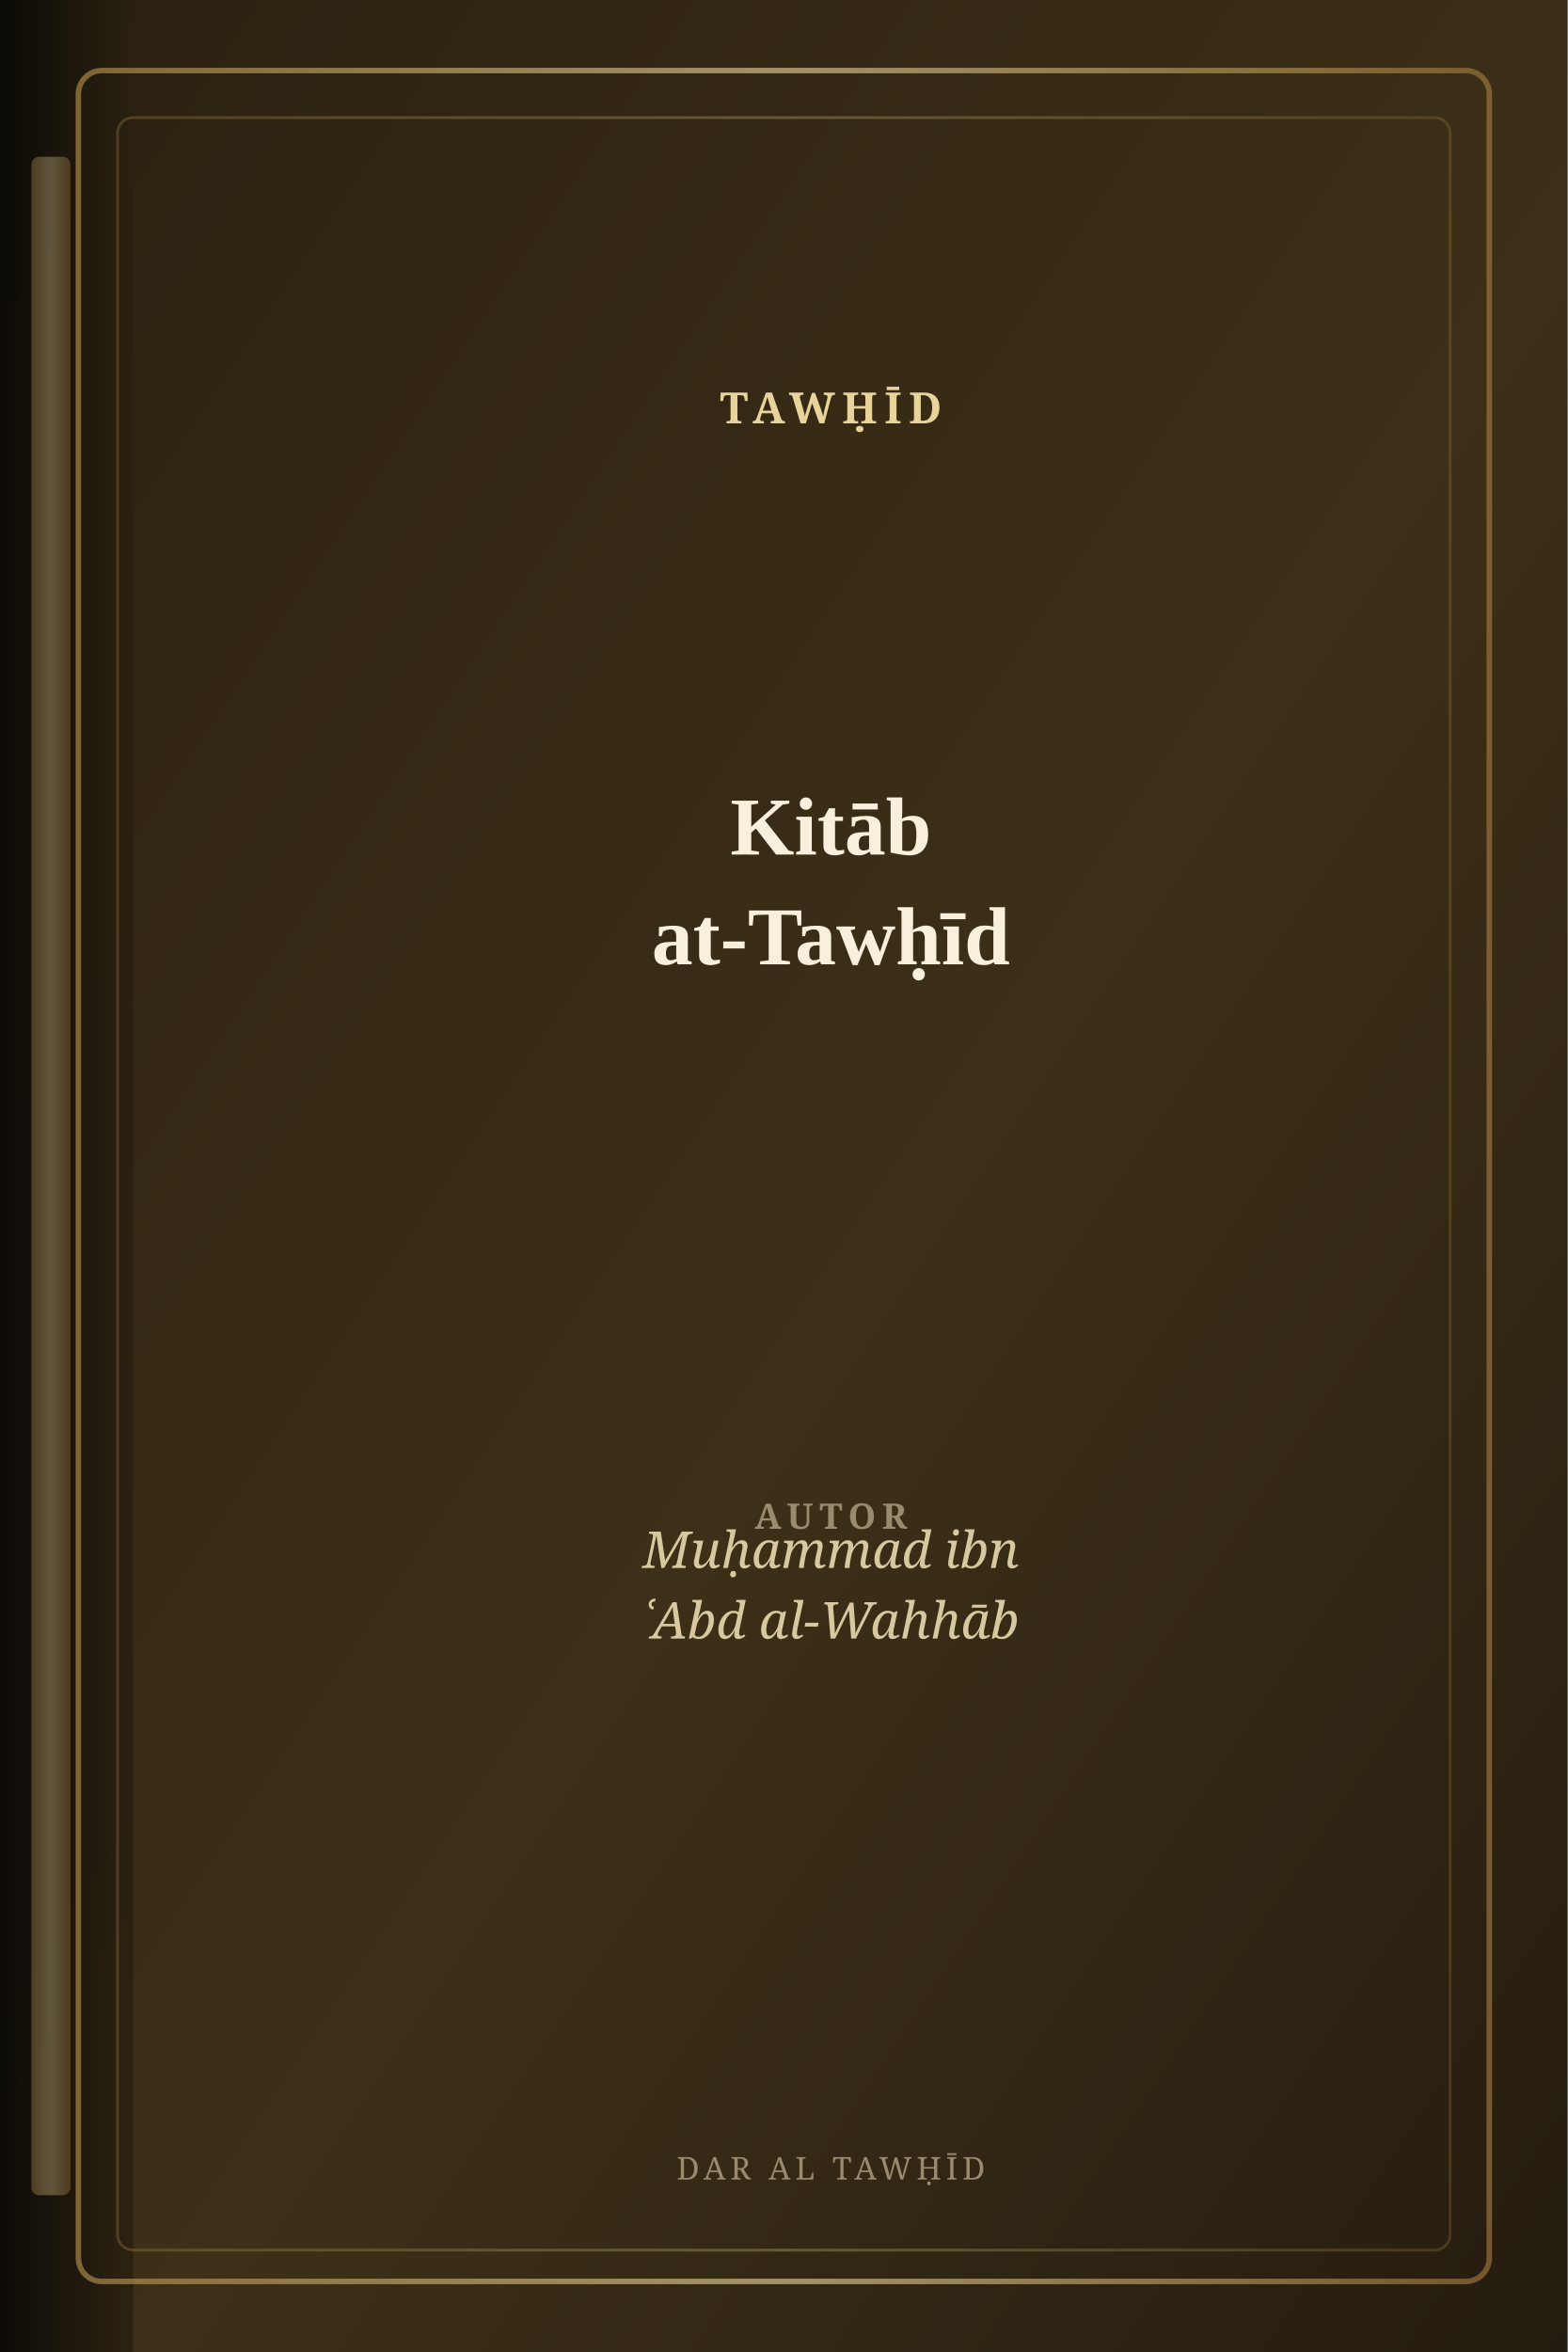
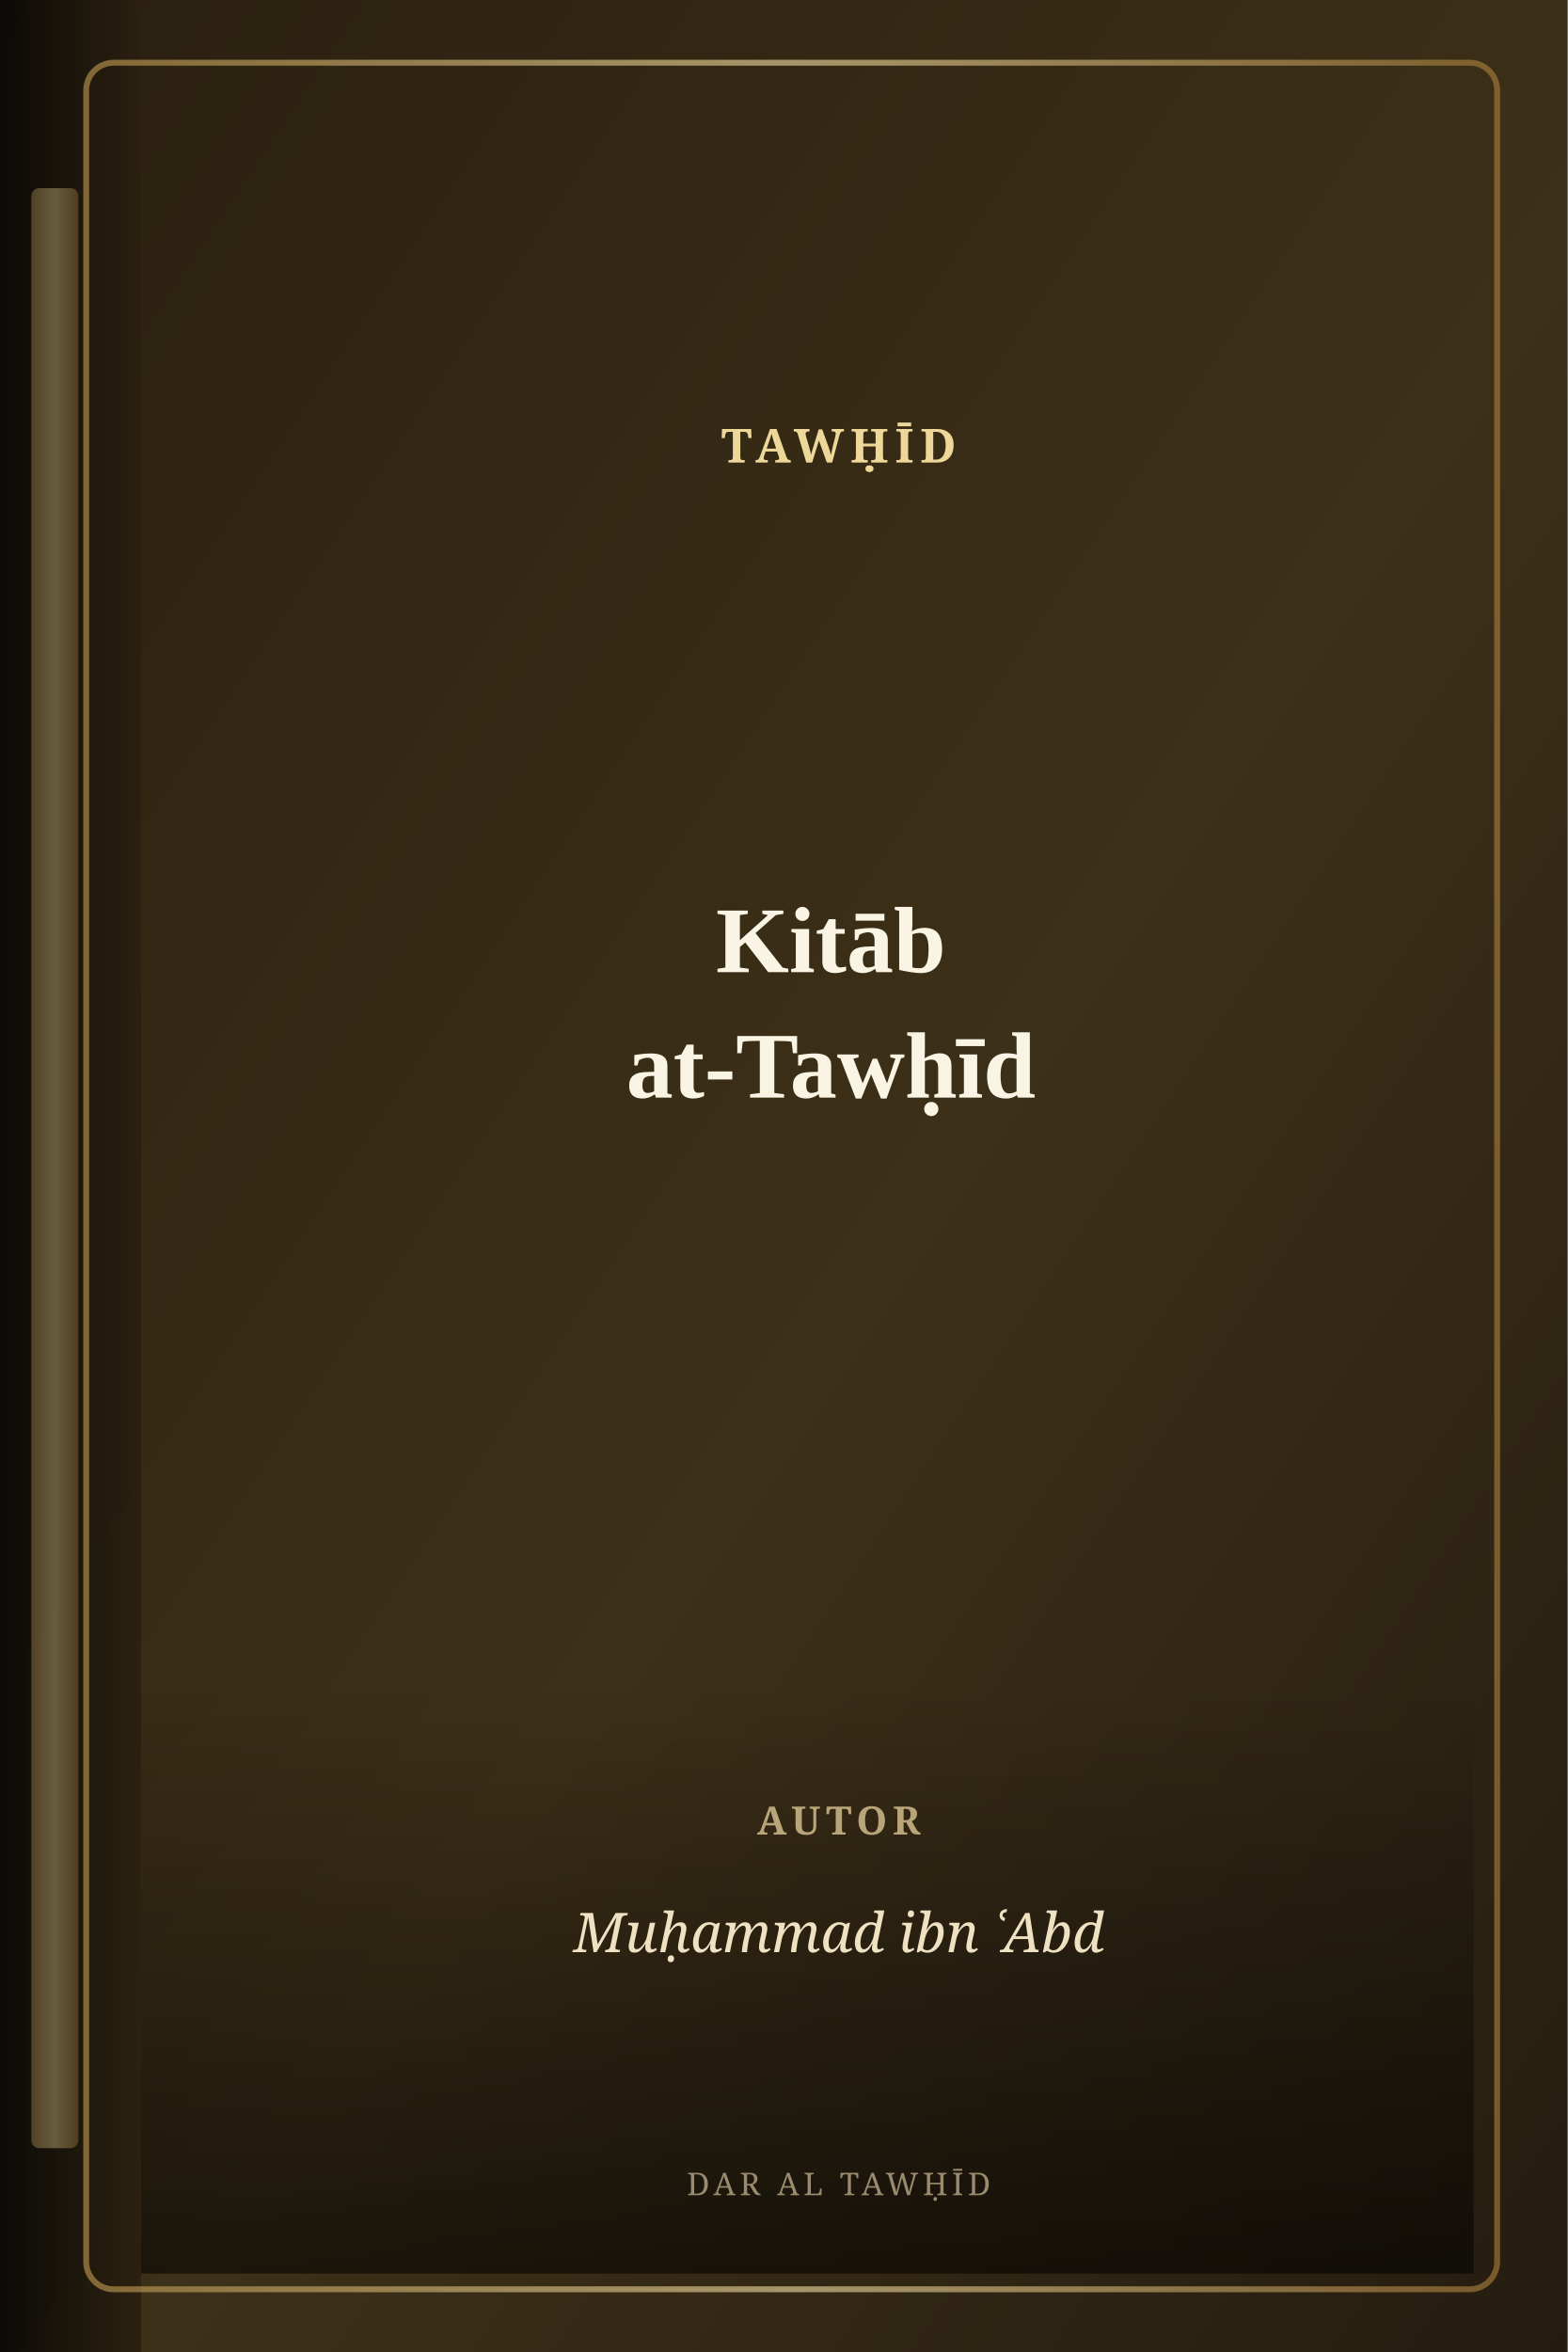
<svg xmlns="http://www.w3.org/2000/svg" viewBox="0 0 400 600" role="img" aria-label="Buchcover: Kitāb at-Tawḥīd">
  <defs>
    <linearGradient id="bg" x1="0%" y1="0%" x2="100%" y2="100%">
      <stop offset="0%" stop-color="#2a2010" />
      <stop offset="55%" stop-color="#3d3018" />
      <stop offset="100%" stop-color="#241c10" />
    </linearGradient>
    <linearGradient id="gold" x1="0%" y1="0%" x2="100%" y2="0%">
      <stop offset="0%" stop-color="#b8944f" />
      <stop offset="50%" stop-color="#e8d49a" />
      <stop offset="100%" stop-color="#a67c3d" />
    </linearGradient>
    <linearGradient id="spine" x1="0%" y1="0%" x2="100%" y2="0%">
      <stop offset="0%" stop-color="#0a0806" />
      <stop offset="100%" stop-color="#2a2010" />
    </linearGradient>
+     <linearGradient id="shade" x1="0%" y1="100%" x2="0%" y2="0%">
+       <stop offset="0%" stop-color="rgba(0,0,0,.55)" />
+       <stop offset="100%" stop-color="rgba(0,0,0,0)" />
+     </linearGradient>
  </defs>
  <rect width="400" height="600" fill="url(#bg)" />
-   <rect x="0" y="0" width="34" height="600" fill="url(#spine)" opacity="0.92" />
-   <rect x="8" y="40" width="10" height="520" rx="2" fill="url(#gold)" opacity="0.35" />
-   <rect x="20" y="18" width="360" height="564" rx="6" fill="none" stroke="url(#gold)" stroke-width="1.4" opacity="0.62" />
-   <rect x="30" y="30" width="340" height="544" rx="4" fill="none" stroke="url(#gold)" stroke-width="0.7" opacity="0.28" />
-   <text x="212" y="108" text-anchor="middle" fill="#e8d49a" font-family="Georgia,serif" font-size="11" font-weight="700" letter-spacing="1.8">TAWḤĪD</text>
-   <line x1="78" y1="124" x2="346" y2="124" stroke="url(#gold)" stroke-width="0.9" opacity="0.48" />
-   <text x="212" y="218" text-anchor="middle" fill="#f8f0dc" font-family="Georgia,'Times New Roman',serif" font-size="21" font-weight="700">Kitāb</text>
-   <text x="212" y="246" text-anchor="middle" fill="#f8f0dc" font-family="Georgia,'Times New Roman',serif" font-size="21" font-weight="700">at-Tawḥīd</text>
-   <line x1="78" y1="372" x2="346" y2="372" stroke="url(#gold)" stroke-width="0.7" opacity="0.38" />
-   <text x="212" y="390" text-anchor="middle" fill="#9a8b6e" font-family="Georgia,serif" font-size="9" font-weight="700" letter-spacing="1.6">AUTOR</text>
-   <text x="212" y="400" text-anchor="middle" fill="#d8c8a0" font-family="Georgia,serif" font-size="13" font-style="italic">Muḥammad ibn</text>
-   <text x="212" y="418" text-anchor="middle" fill="#d8c8a0" font-family="Georgia,serif" font-size="13" font-style="italic">ʿAbd al-Wahhāb</text>
-   <text x="212" y="556" text-anchor="middle" fill="#9a8b6e" font-family="Georgia,serif" font-size="8" letter-spacing="1.2">DAR AL TAWḤĪD</text>
+   <rect x="0" y="0" width="36" height="600" fill="url(#spine)" opacity="0.94" />
+   <rect x="8" y="48" width="12" height="500" rx="2" fill="url(#gold)" opacity="0.38" />
+   <rect x="22" y="16" width="360" height="568" rx="7" fill="none" stroke="url(#gold)" stroke-width="1.5" opacity="0.64" />
+   <text x="214" y="118" text-anchor="middle" fill="#edd89a" font-family="Georgia,serif" font-size="12" font-weight="700" letter-spacing="1.6">TAWḤĪD</text>
+   <line x1="72" y1="136" x2="356" y2="136" stroke="url(#gold)" stroke-width="0.9" opacity="0.5" />
+   <text x="212" y="248" text-anchor="middle" fill="#faf4e4" font-family="Georgia,'Times New Roman',serif" font-size="24" font-weight="700">Kitāb</text>
+   <text x="212" y="280" text-anchor="middle" fill="#faf4e4" font-family="Georgia,'Times New Roman',serif" font-size="24" font-weight="700">at-Tawḥīd</text>
+   <rect x="36" y="430" width="340" height="150" fill="url(#shade)" />
+   <text x="214" y="468" text-anchor="middle" fill="#b9a57a" font-family="Georgia,serif" font-size="10" font-weight="700" letter-spacing="1.4">AUTOR</text>
+   <text x="214" y="498" text-anchor="middle" fill="#efe2c2" font-family="Georgia,serif" font-size="14" font-style="italic">Muḥammad ibn ʿAbd</text>
+   <text x="214" y="560" text-anchor="middle" fill="#9a8b6e" font-family="Georgia,serif" font-size="8" letter-spacing="1.1">DAR AL TAWḤĪD</text>
</svg>
